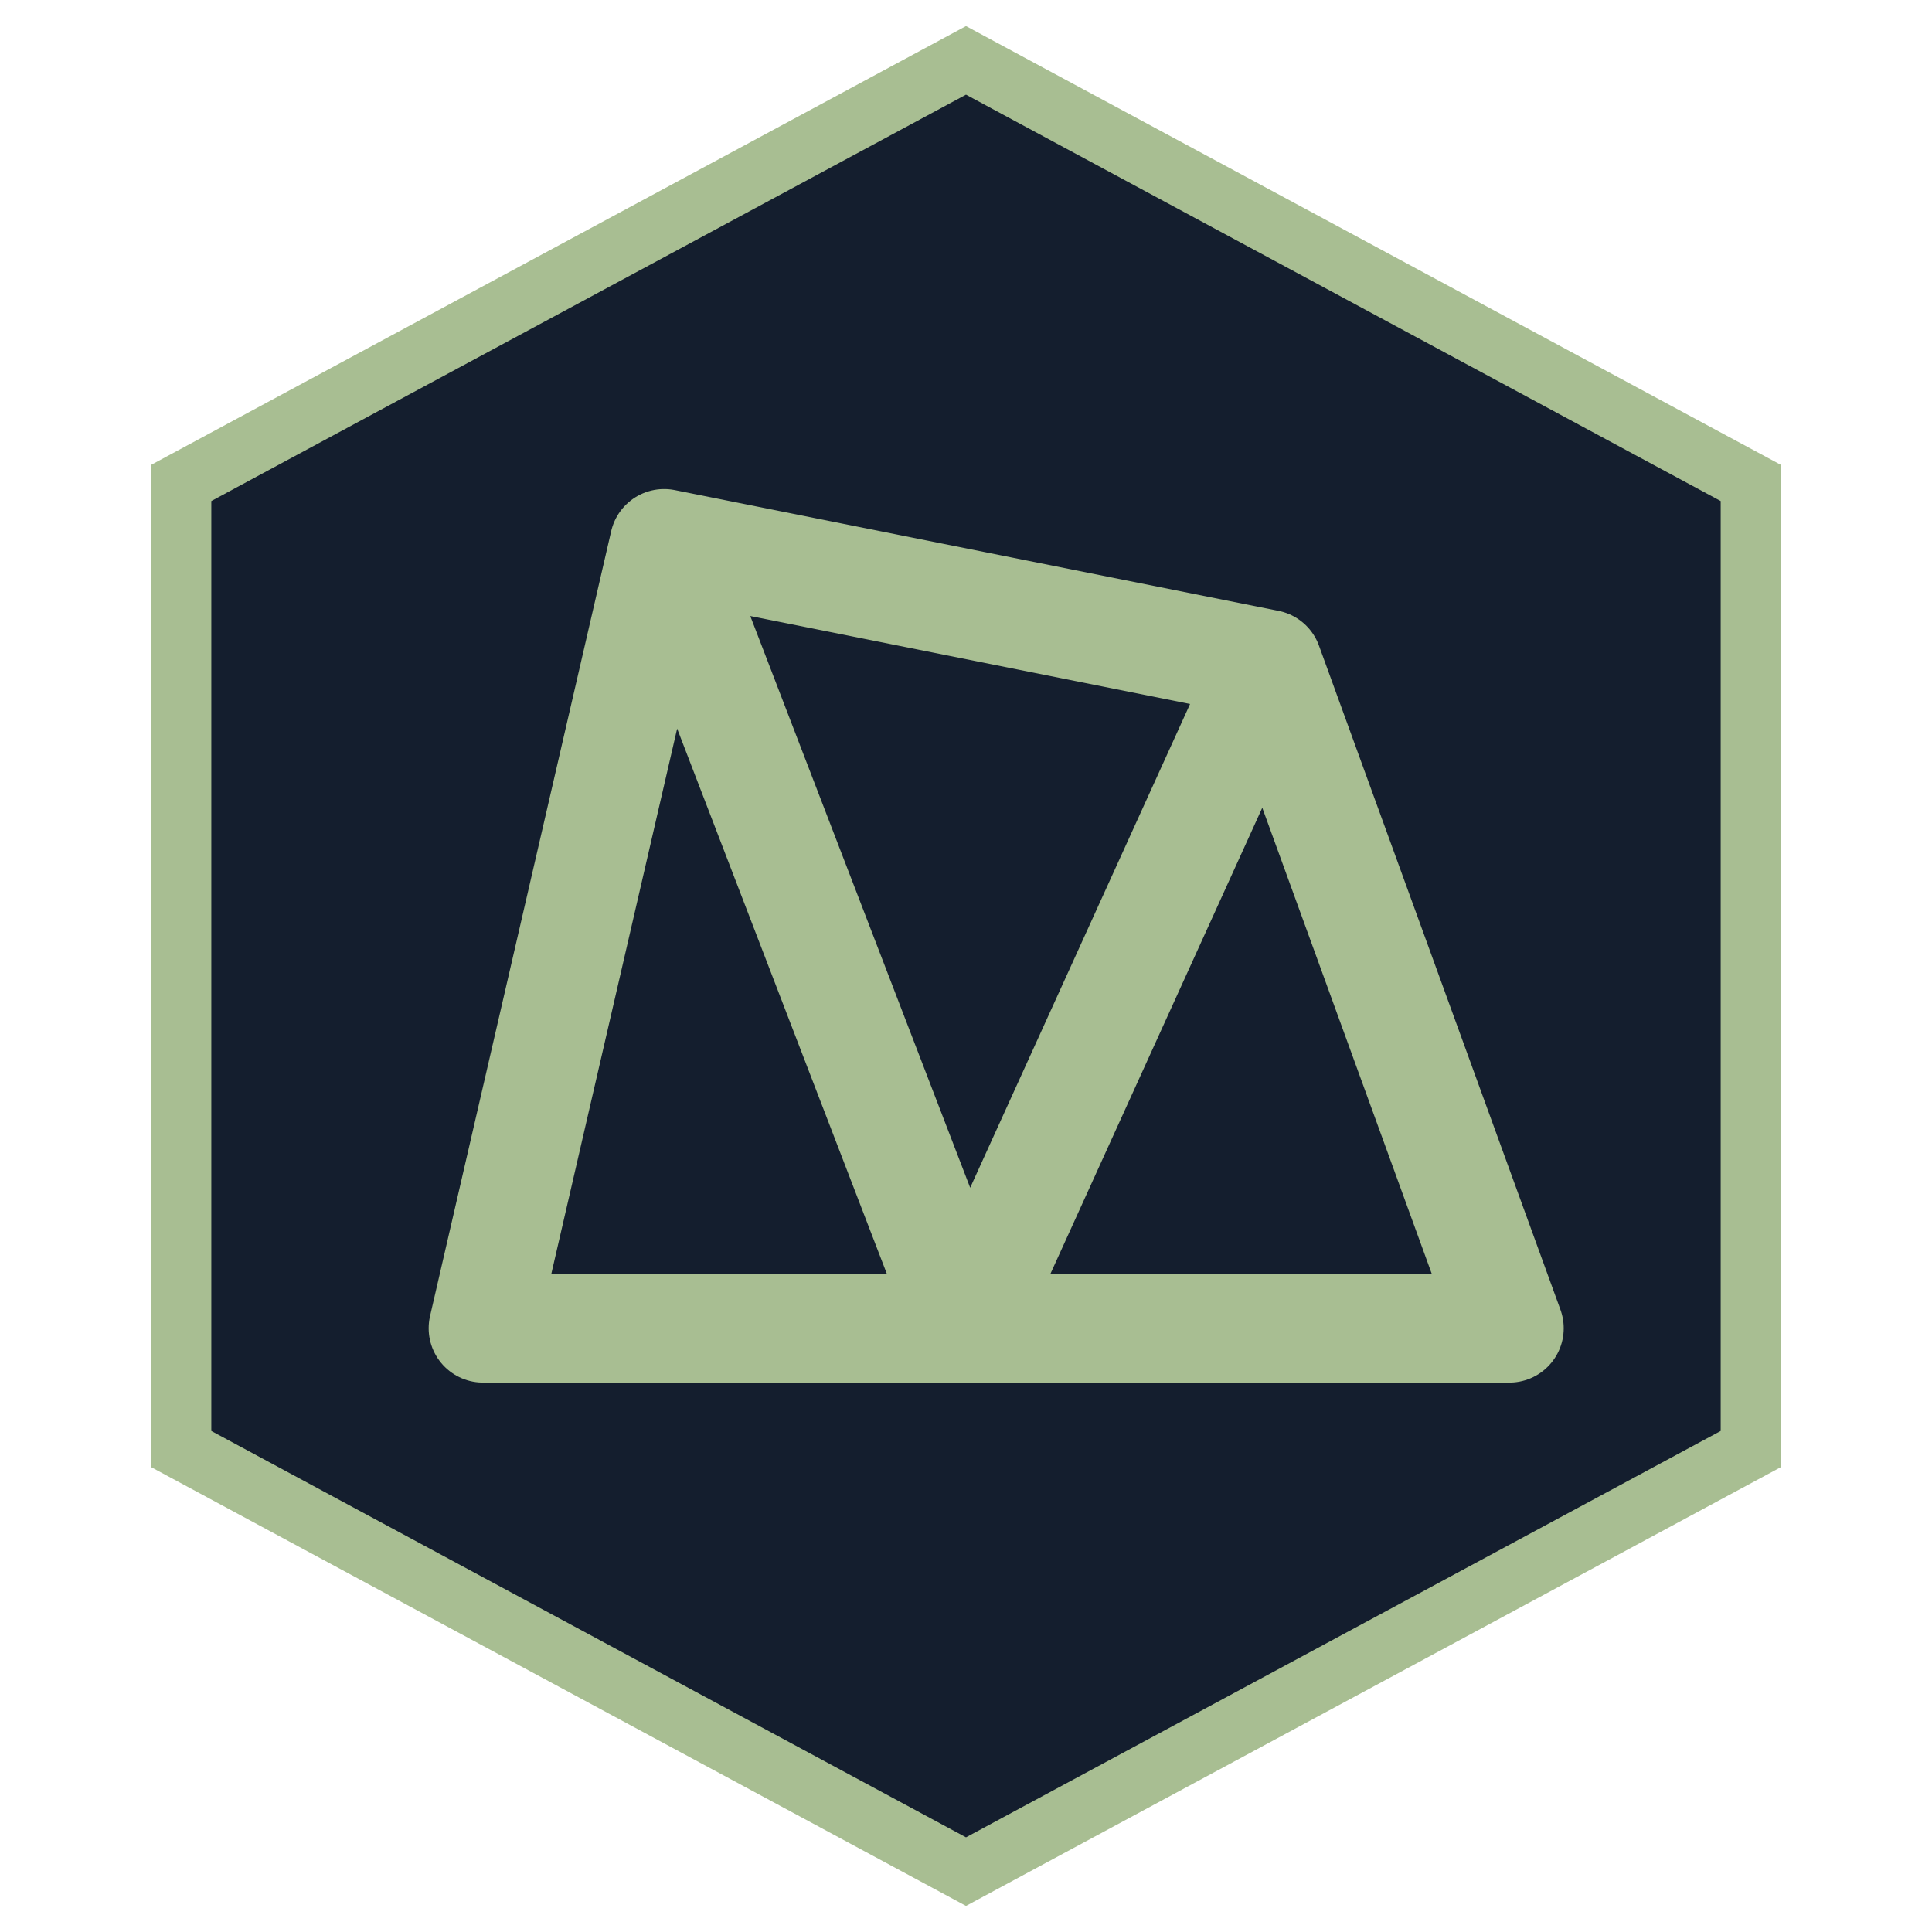
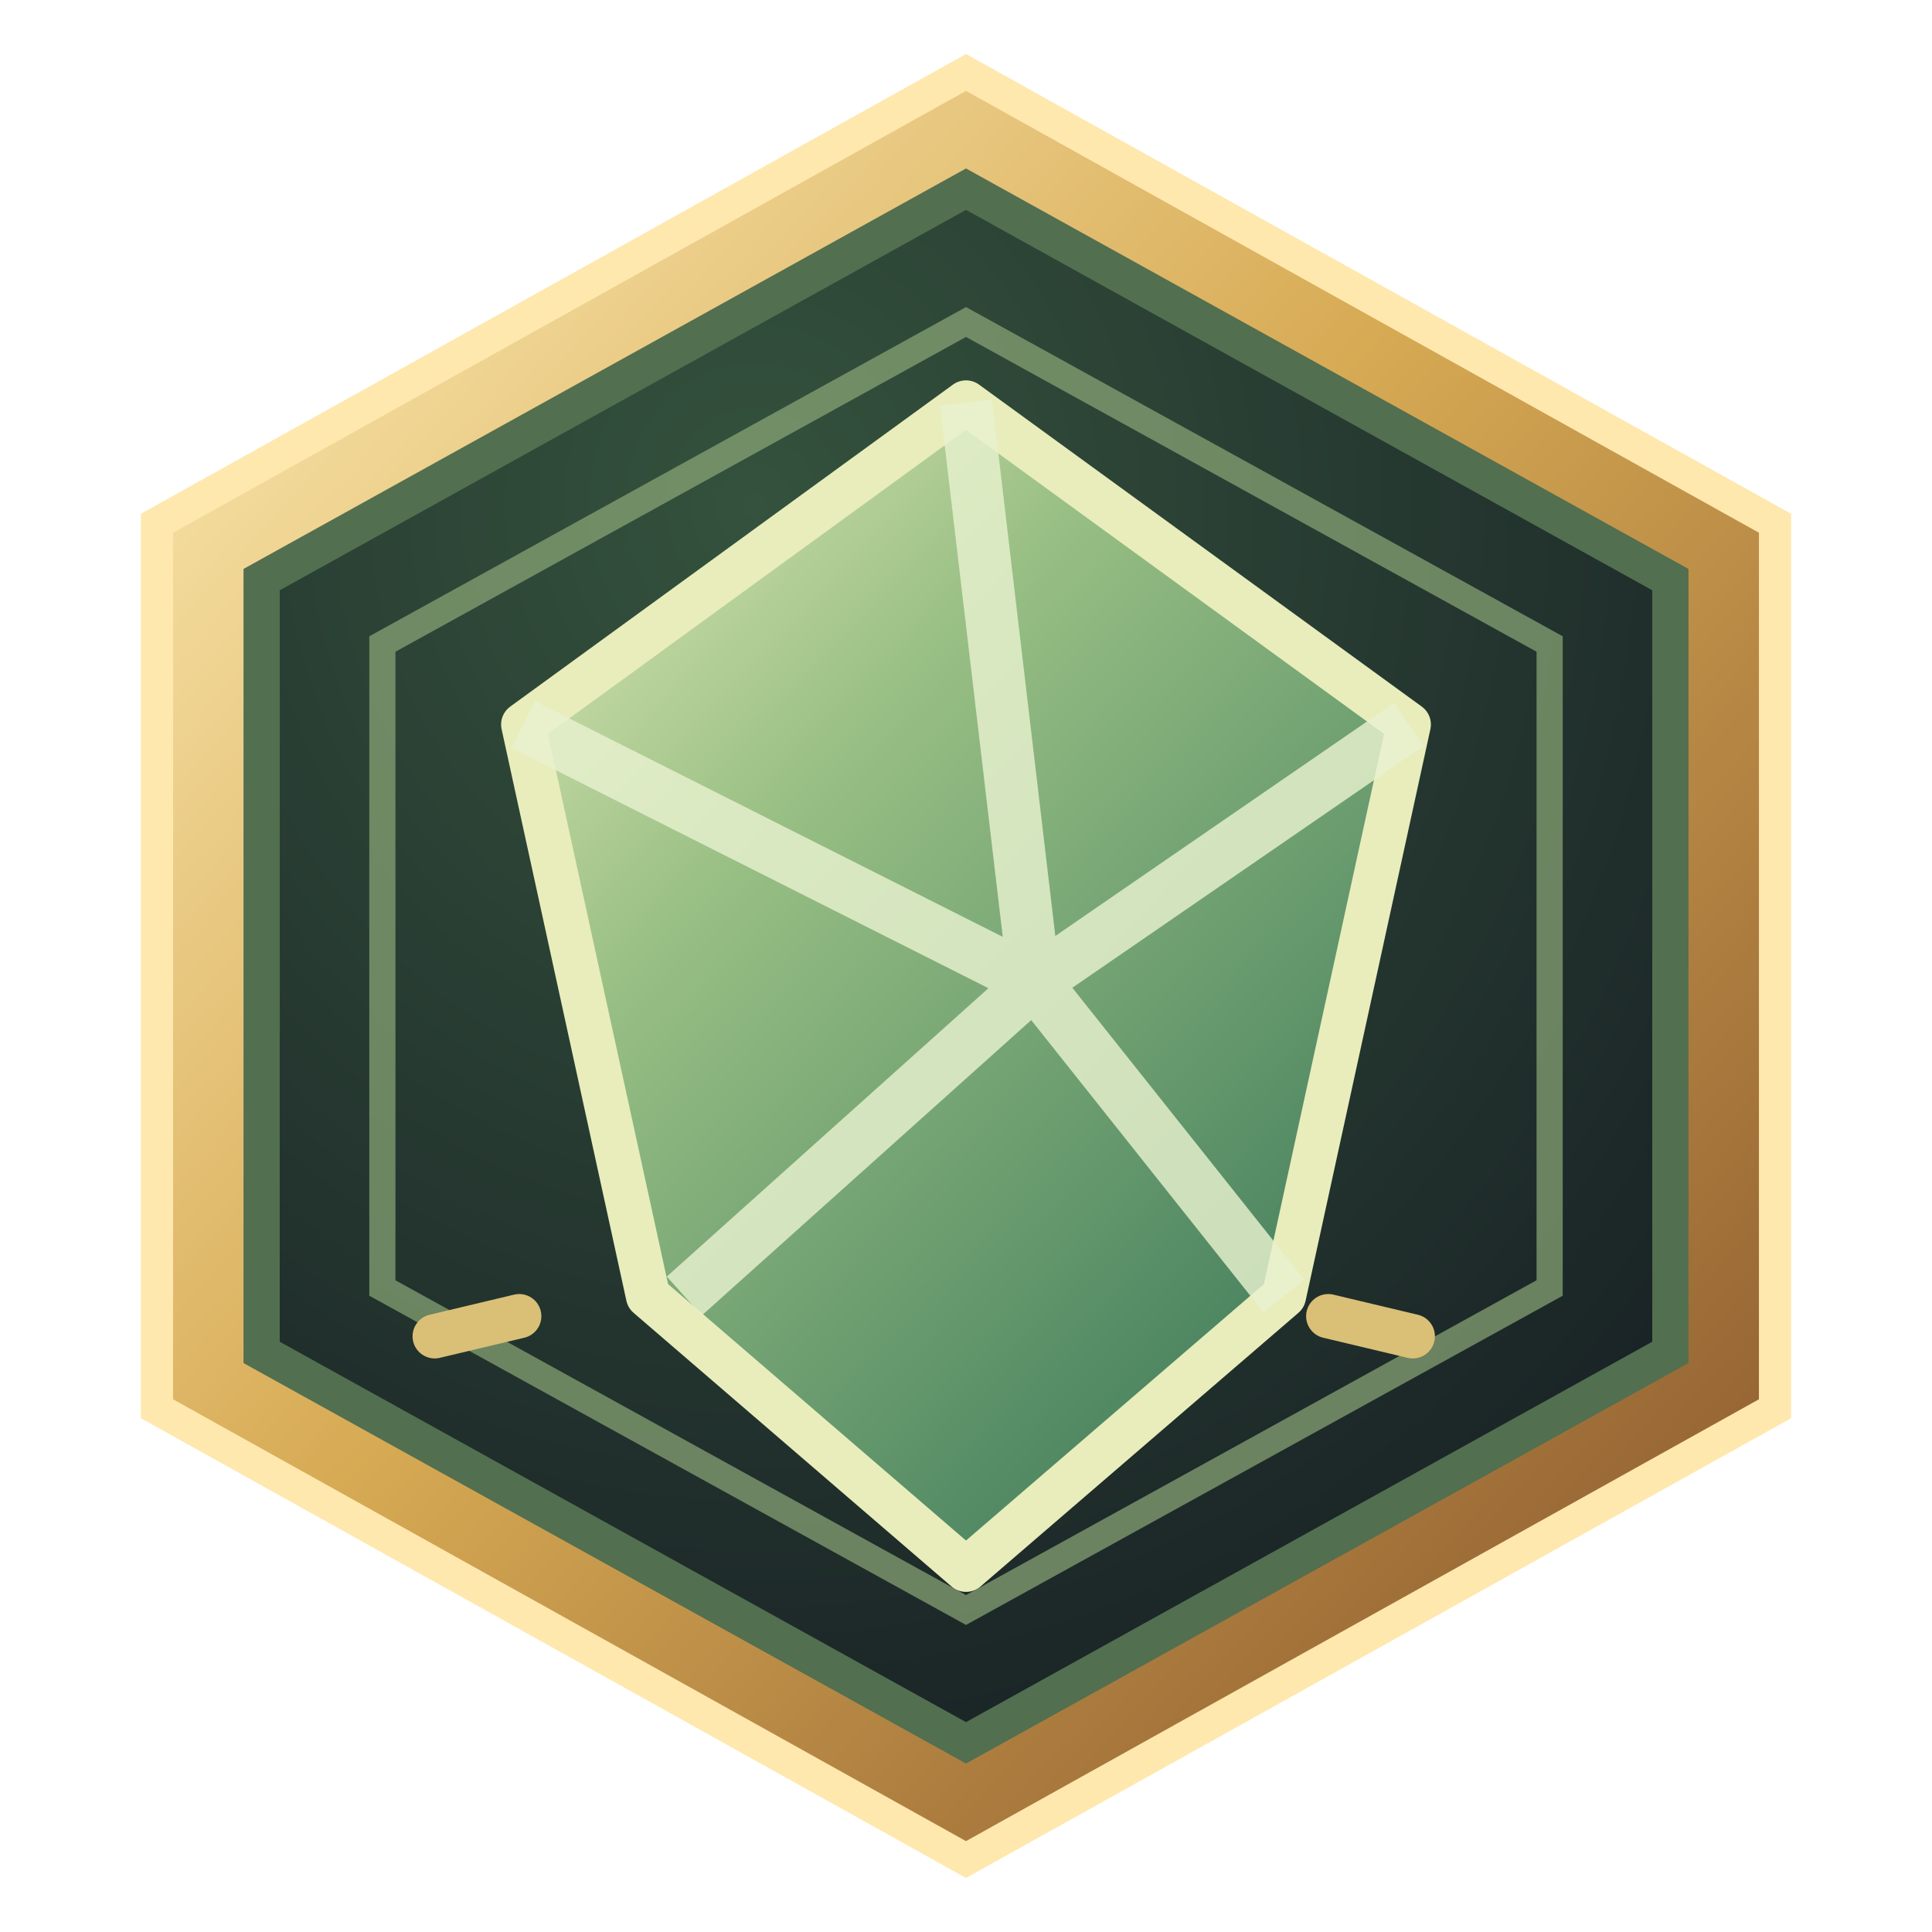
- <svg xmlns="http://www.w3.org/2000/svg" viewBox="0 0 32 32">
-   <path d="m16 1 13 7v16l-13 7-13-7V8Z" fill="#141e2e" stroke="#a8be92" />
-   <path d="m8 22 3-13 10 2 4 11H8Zm3-13 5 13 5-11" fill="none" stroke="#a8be92" stroke-width="1.8" stroke-linejoin="round" stroke-linecap="round" />
+ <svg xmlns="http://www.w3.org/2000/svg" viewBox="0 0 48 48">
+   <defs>
+     <linearGradient id="gold" x2="1" y2="1">
+       <stop stop-color="#fff0bc" />
+       <stop offset=".45" stop-color="#d7aa54" />
+       <stop offset="1" stop-color="#82502a" />
+     </linearGradient>
+     <radialGradient id="bg" cx=".35" cy=".2" r="1">
+       <stop stop-color="#34523d" />
+       <stop offset="1" stop-color="#151b22" />
+     </radialGradient>
+     <linearGradient id="stone" x2=".8" y2="1">
+       <stop stop-color="#e7edbc" />
+       <stop offset=".36" stop-color="#98bf84" />
+       <stop offset="1" stop-color="#3b7859" />
+     </linearGradient>
+   </defs>
+   <path d="M24 1.8 44.1 13v22L24 46.2 3.9 35V13Z" fill="url(#gold)" stroke="#ffe8ae" stroke-width=".8" />
+   <path d="M24 4.7 41.5 14.4v19.2L24 43.3 6.5 33.6V14.4Z" fill="url(#bg)" stroke="#526f50" stroke-width=".9" />
+   <path d="M24 8 38.5 16v16L24 40 9.5 32V16Z" fill="none" stroke="#8ca878" stroke-opacity=".7" stroke-width=".65" />
+   <path d="m24 10 11 8-3.1 14.2L24 39l-7.9-6.8L13 18Z" fill="url(#stone)" stroke="#e8edbb" stroke-width="1.1" stroke-linejoin="round" />
+   <path d="m24 10 1.7 14.4L17 32.2m8.7-7.8 9.3-6.4m-9.3 6.4 6.2 7.8m-6.2-7.8L13 18" fill="none" stroke="#e8f1ce" stroke-opacity=".82" stroke-width="1.3" stroke-linejoin="round" />
+   <path d="m10.8 33.2 2.1-.5m22.2.5-2.1-.5" stroke="#d9c076" stroke-width="1.1" stroke-linecap="round" />
</svg>
